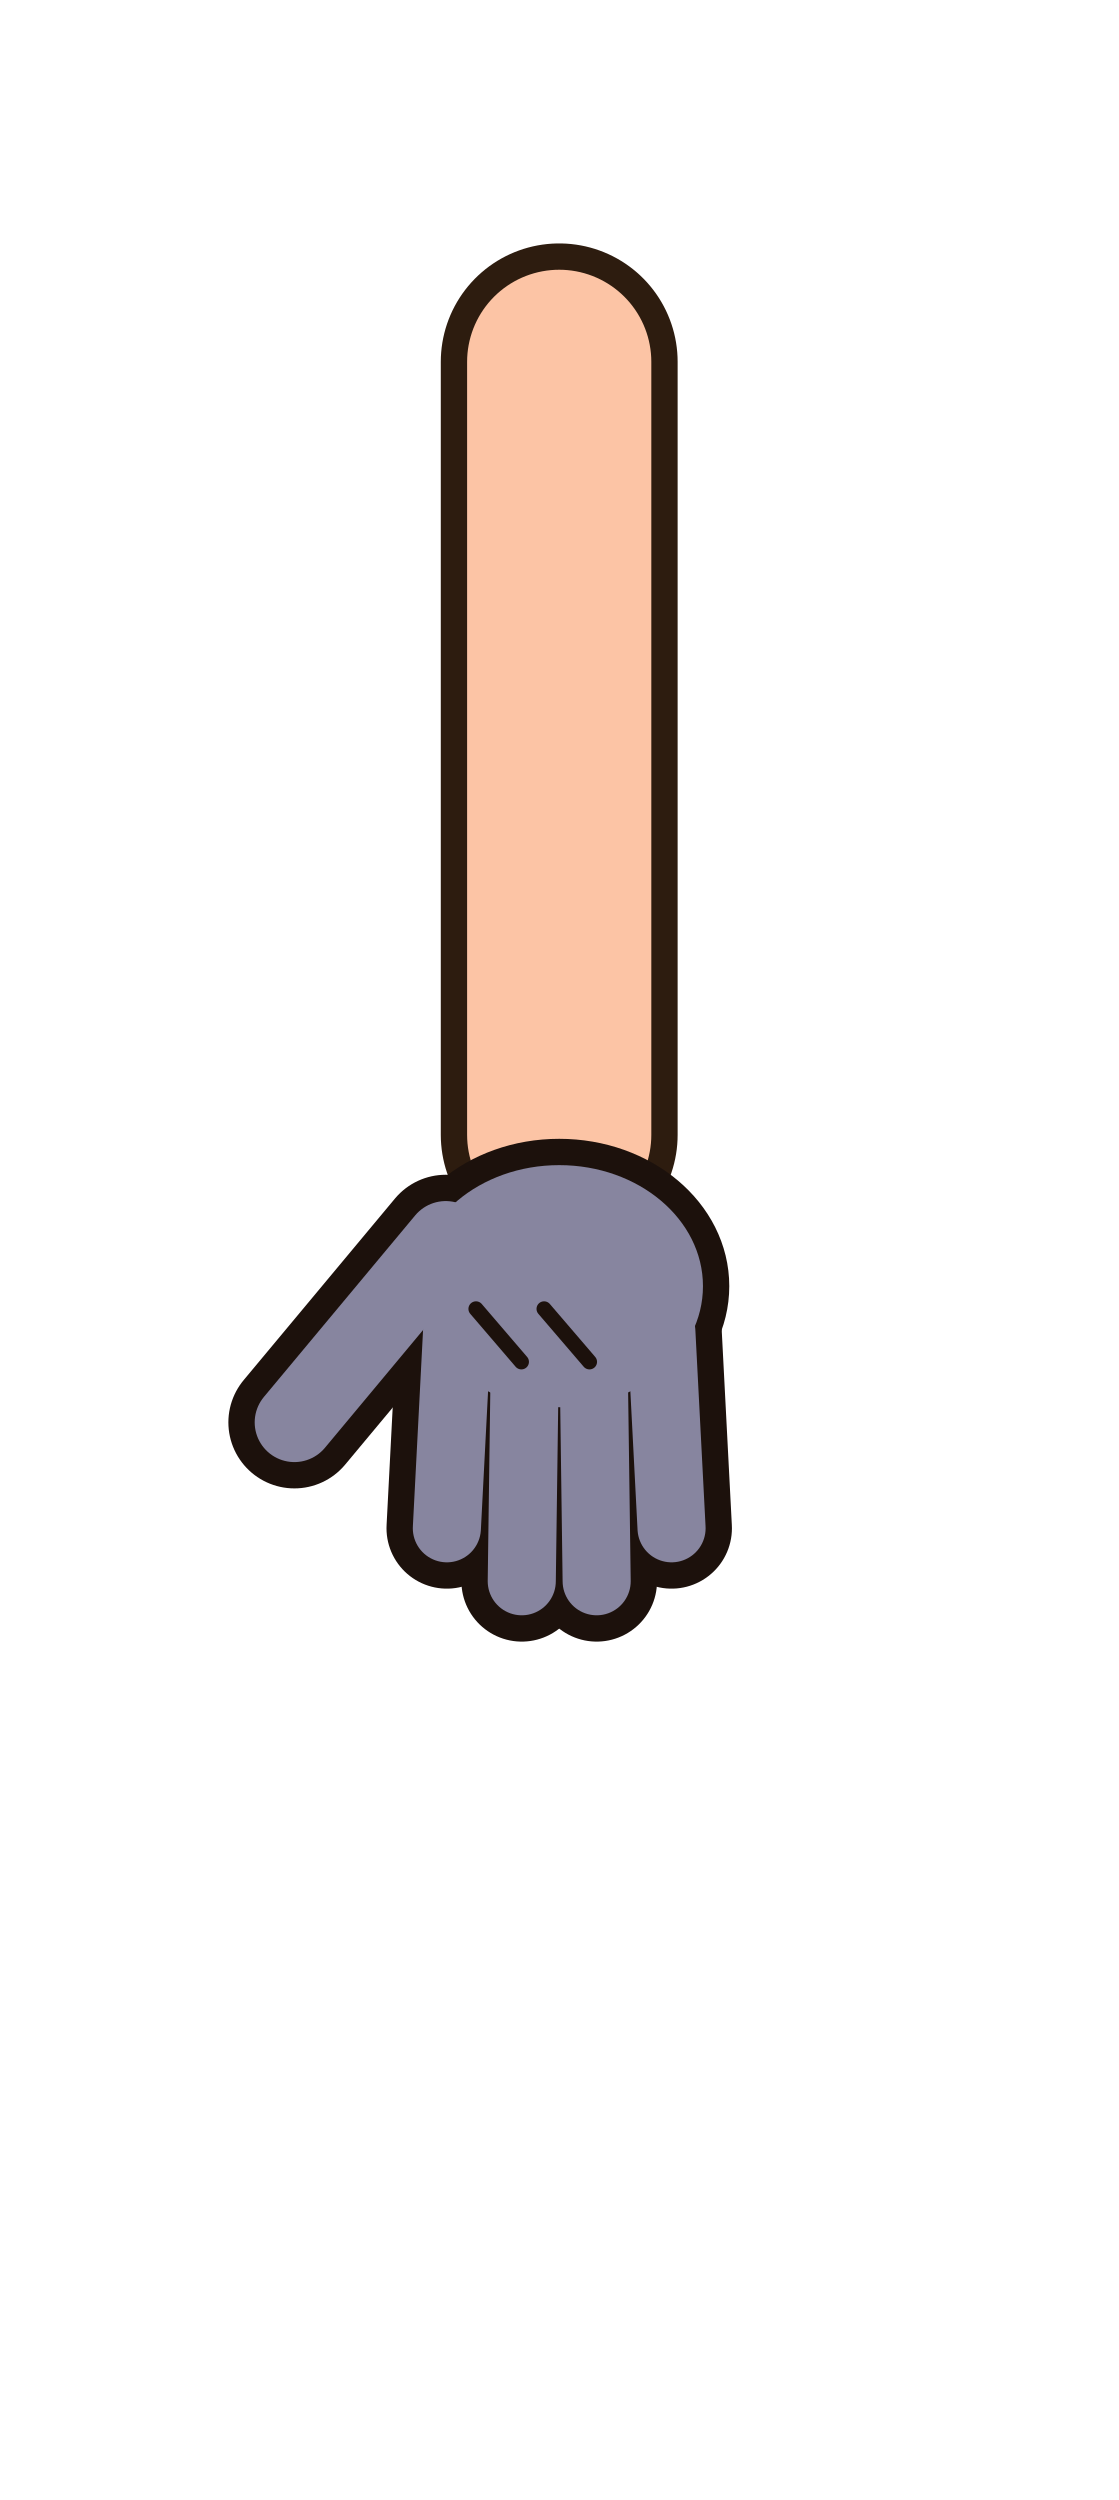
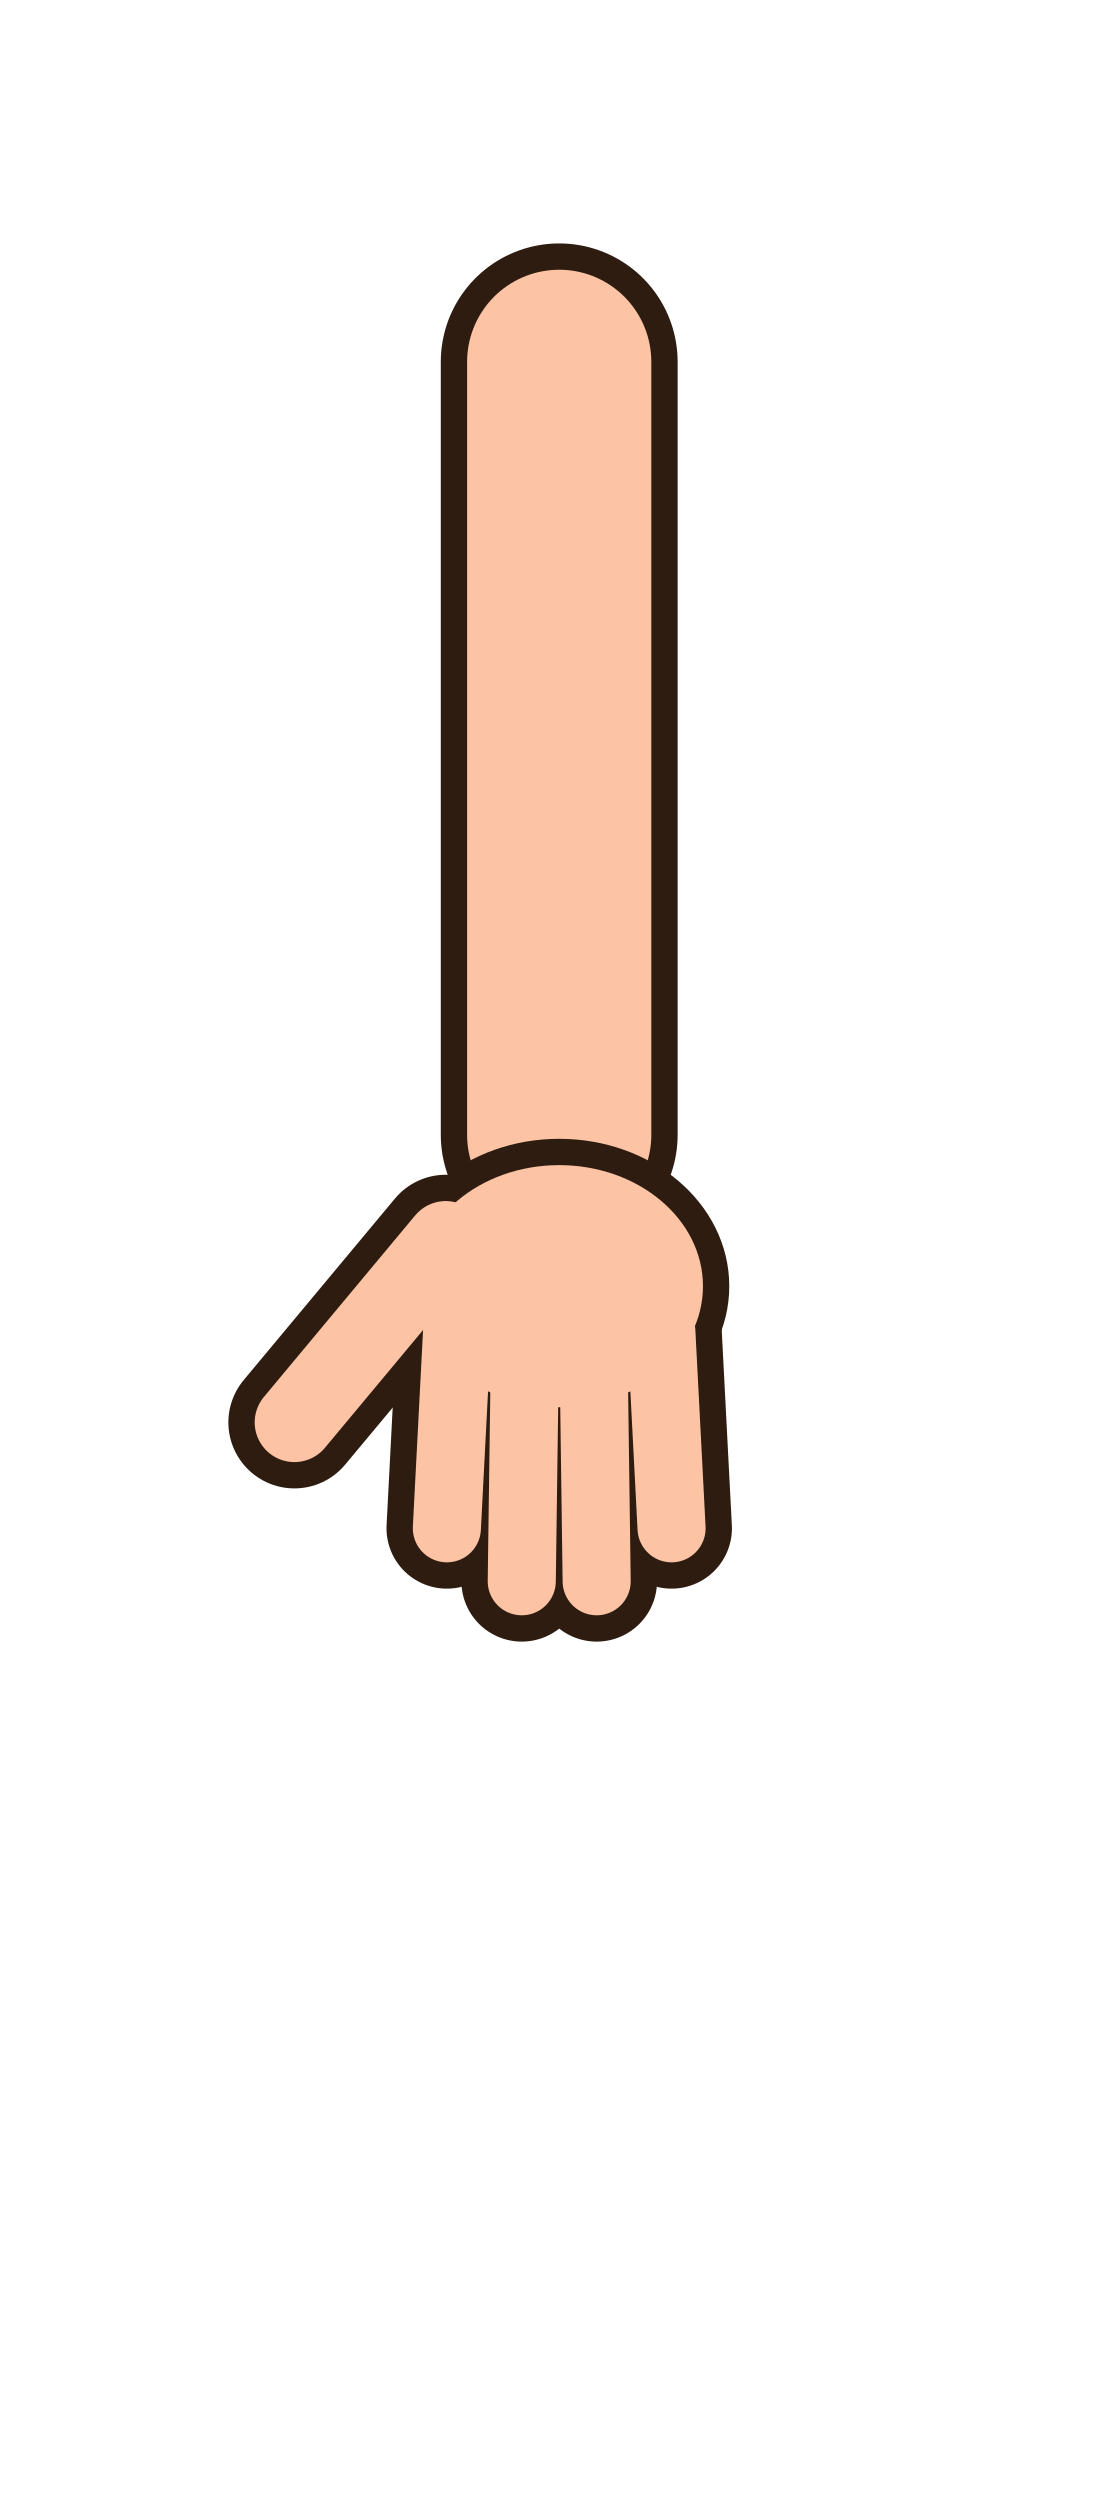
<svg xmlns="http://www.w3.org/2000/svg" width="340" height="760" viewBox="-170 -110 340 760">
  <line x1="0" y1="0" x2="0" y2="235" stroke="#2d1c0f" stroke-width="72" stroke-linecap="round" />
  <line x1="0" y1="0" x2="0" y2="235" stroke="#fcc4a5" stroke-width="56" stroke-linecap="round" />
-   <ellipse cx="0.0" cy="281.0" rx="43.7" ry="36.8" fill="#1c110c" stroke="#1c110c" stroke-width="16" />
-   <line x1="-31.05" y1="294.8" x2="-34.155" y2="354.6" stroke="#1c110c" stroke-width="36.7" stroke-linecap="round" />
-   <line x1="-10.35" y1="294.8" x2="-11.385" y2="370.7" stroke="#1c110c" stroke-width="36.7" stroke-linecap="round" />
-   <line x1="10.35" y1="294.8" x2="11.385" y2="370.7" stroke="#1c110c" stroke-width="36.7" stroke-linecap="round" />
-   <line x1="31.05" y1="294.8" x2="34.155" y2="354.6" stroke="#1c110c" stroke-width="36.7" stroke-linecap="round" />
-   <line x1="-34.5" y1="267.2" x2="-80.5" y2="322.4" stroke="#1c110c" stroke-width="40.15" stroke-linecap="round" />
-   <ellipse cx="0.0" cy="281.0" rx="43.7" ry="36.8" fill="#87859f" />
-   <line x1="-31.05" y1="294.8" x2="-34.155" y2="354.6" stroke="#87859f" stroke-width="20.7" stroke-linecap="round" />
-   <line x1="-10.35" y1="294.8" x2="-11.385" y2="370.7" stroke="#87859f" stroke-width="20.7" stroke-linecap="round" />
-   <line x1="10.35" y1="294.8" x2="11.385" y2="370.7" stroke="#87859f" stroke-width="20.7" stroke-linecap="round" />
-   <line x1="31.05" y1="294.8" x2="34.155" y2="354.6" stroke="#87859f" stroke-width="20.7" stroke-linecap="round" />
-   <line x1="-34.5" y1="267.2" x2="-80.5" y2="322.4" stroke="#87859f" stroke-width="24.15" stroke-linecap="round" />
-   <path d="M -25.3 287.9 l 13.8 16.1" fill="none" stroke="#1c110c" stroke-width="4.6" stroke-linecap="round" stroke-linejoin="round" opacity="1" />
-   <path d="M -4.6 287.9 l 13.8 16.1" fill="none" stroke="#1c110c" stroke-width="4.6" stroke-linecap="round" stroke-linejoin="round" opacity="1" />
+   <ellipse cx="0.0" cy="281.0" rx="43.7" ry="36.8" fill="#2d1c0f" stroke="#2d1c0f" stroke-width="16" />
+   <line x1="-31.05" y1="294.8" x2="-34.155" y2="354.6" stroke="#2d1c0f" stroke-width="36.7" stroke-linecap="round" />
+   <line x1="-10.35" y1="294.8" x2="-11.385" y2="370.7" stroke="#2d1c0f" stroke-width="36.7" stroke-linecap="round" />
+   <line x1="10.35" y1="294.8" x2="11.385" y2="370.7" stroke="#2d1c0f" stroke-width="36.7" stroke-linecap="round" />
+   <line x1="31.05" y1="294.8" x2="34.155" y2="354.6" stroke="#2d1c0f" stroke-width="36.7" stroke-linecap="round" />
+   <line x1="-34.5" y1="267.2" x2="-80.5" y2="322.4" stroke="#2d1c0f" stroke-width="40.15" stroke-linecap="round" />
+   <ellipse cx="0.0" cy="281.0" rx="43.7" ry="36.8" fill="#fcc4a5" />
+   <line x1="-31.05" y1="294.8" x2="-34.155" y2="354.6" stroke="#fcc4a5" stroke-width="20.7" stroke-linecap="round" />
+   <line x1="-10.35" y1="294.8" x2="-11.385" y2="370.7" stroke="#fcc4a5" stroke-width="20.7" stroke-linecap="round" />
+   <line x1="10.35" y1="294.8" x2="11.385" y2="370.7" stroke="#fcc4a5" stroke-width="20.7" stroke-linecap="round" />
+   <line x1="31.05" y1="294.8" x2="34.155" y2="354.6" stroke="#fcc4a5" stroke-width="20.7" stroke-linecap="round" />
+   <line x1="-34.5" y1="267.2" x2="-80.5" y2="322.4" stroke="#fcc4a5" stroke-width="24.15" stroke-linecap="round" />
</svg>
